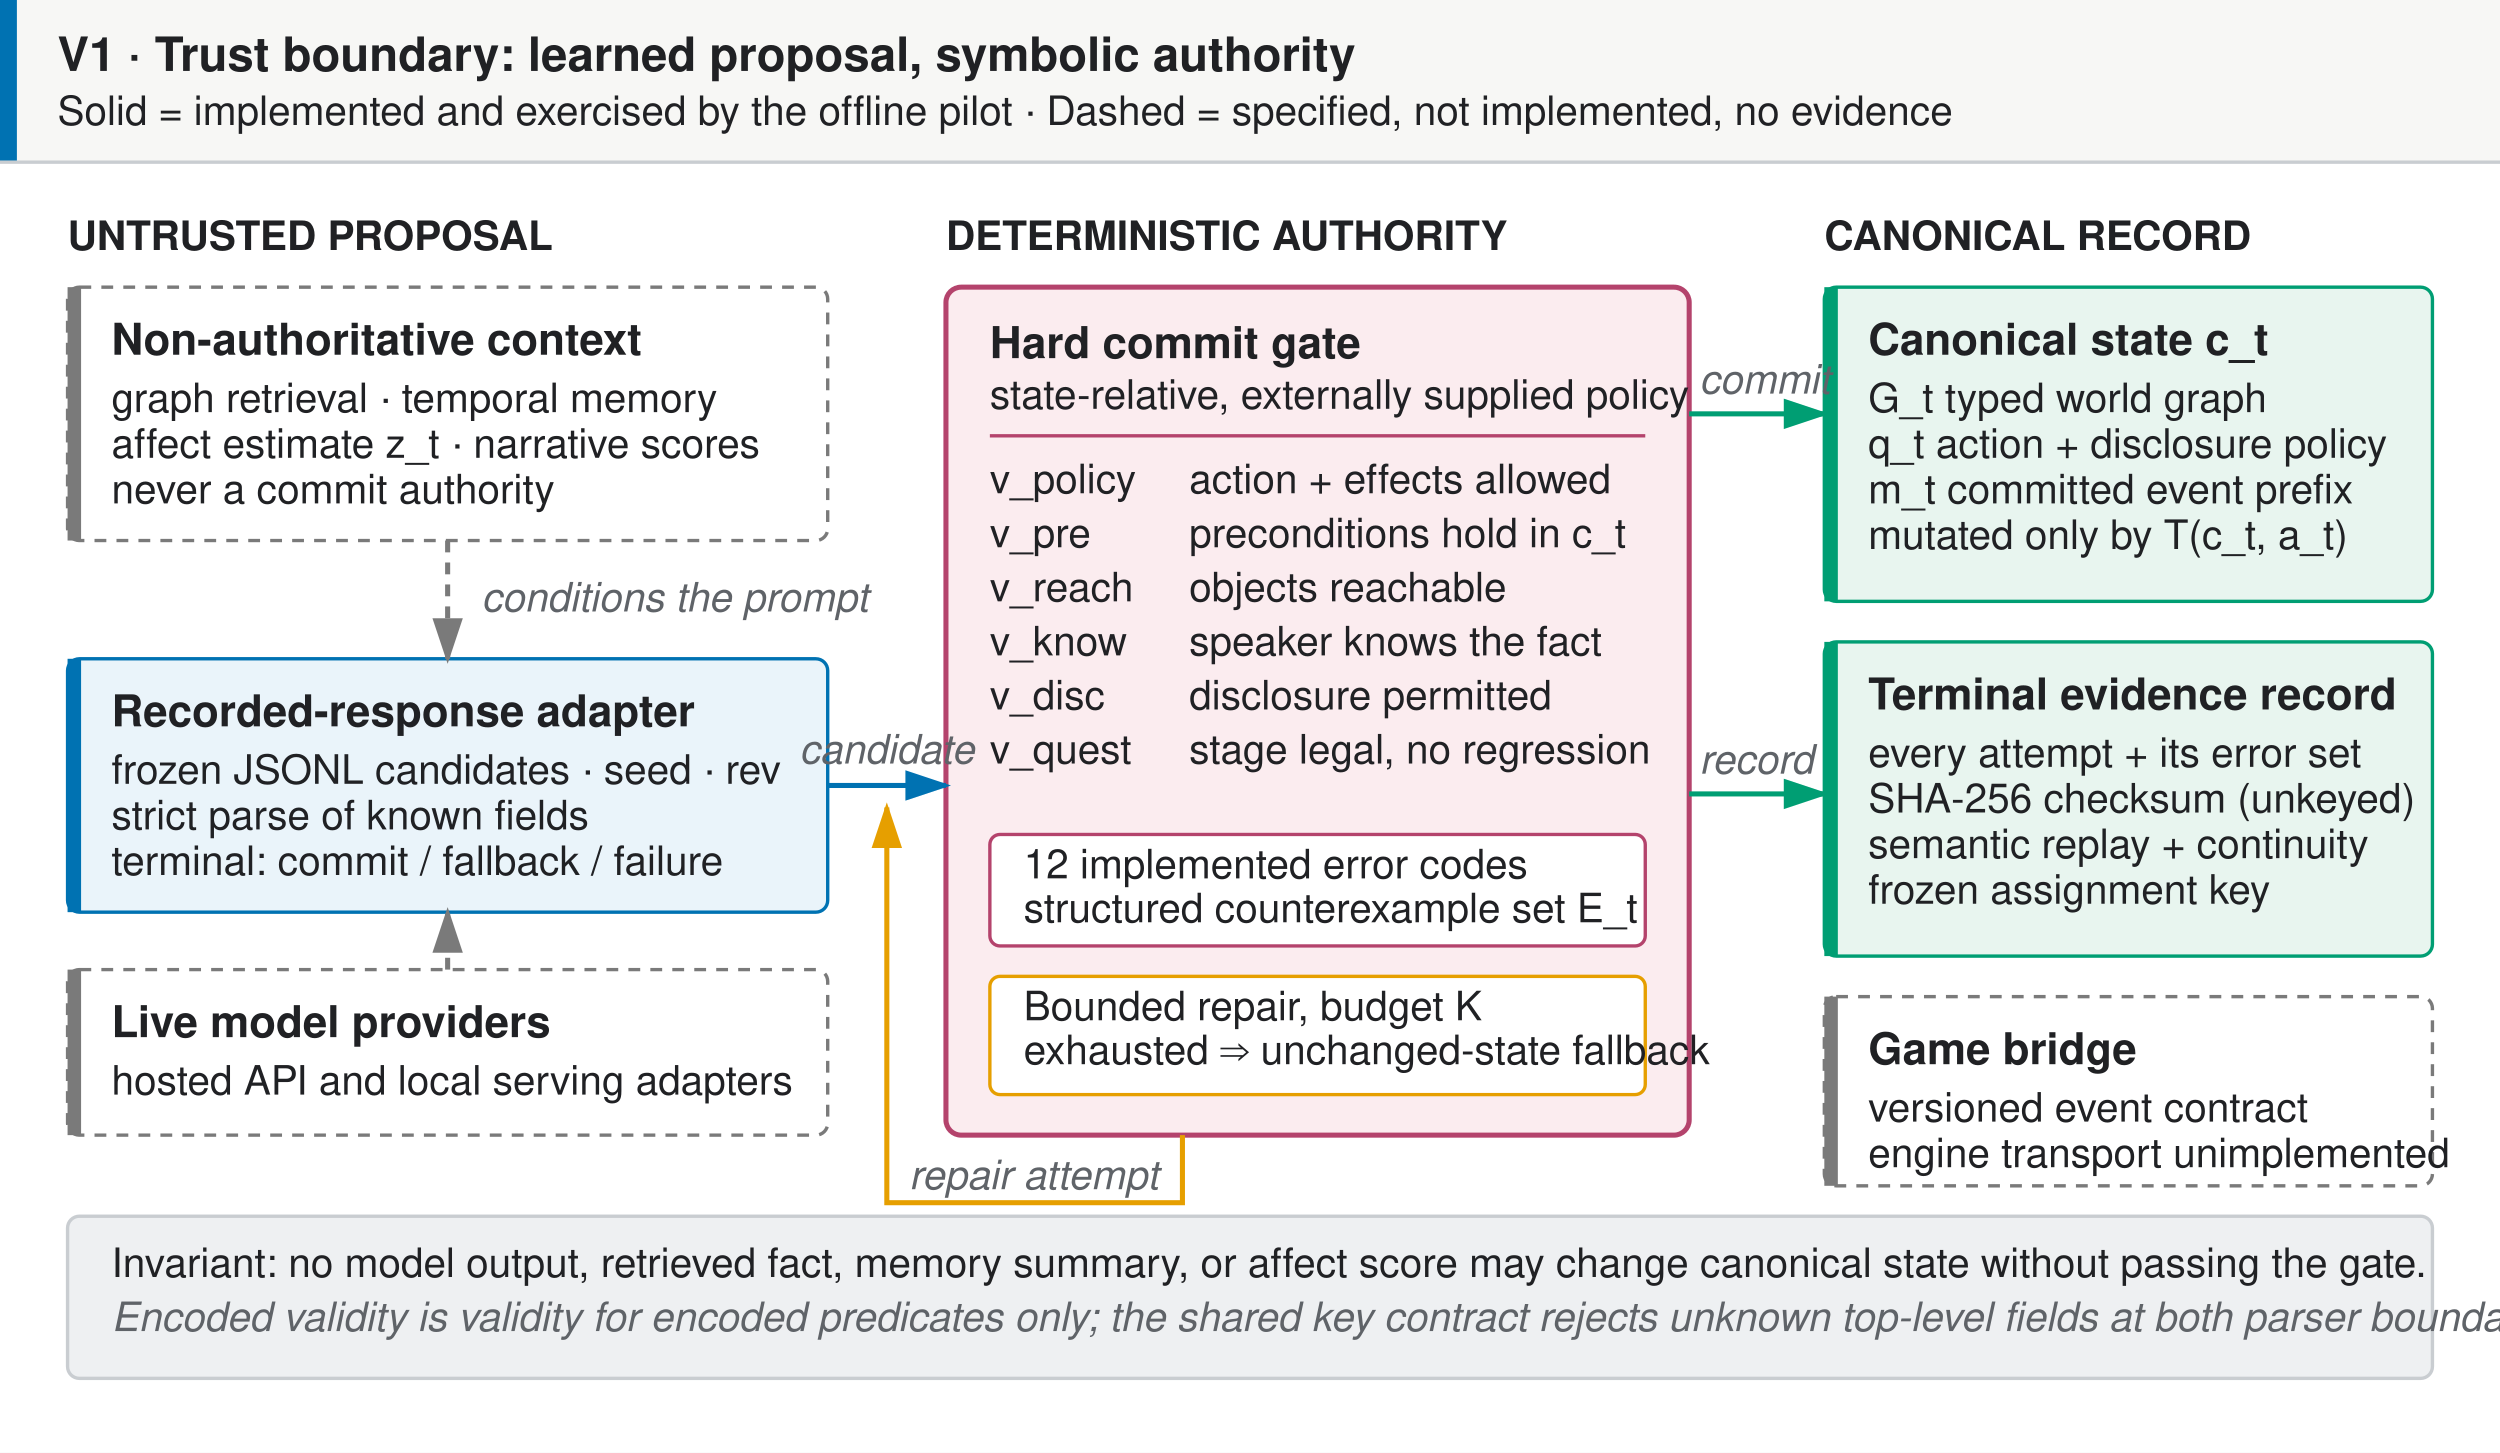
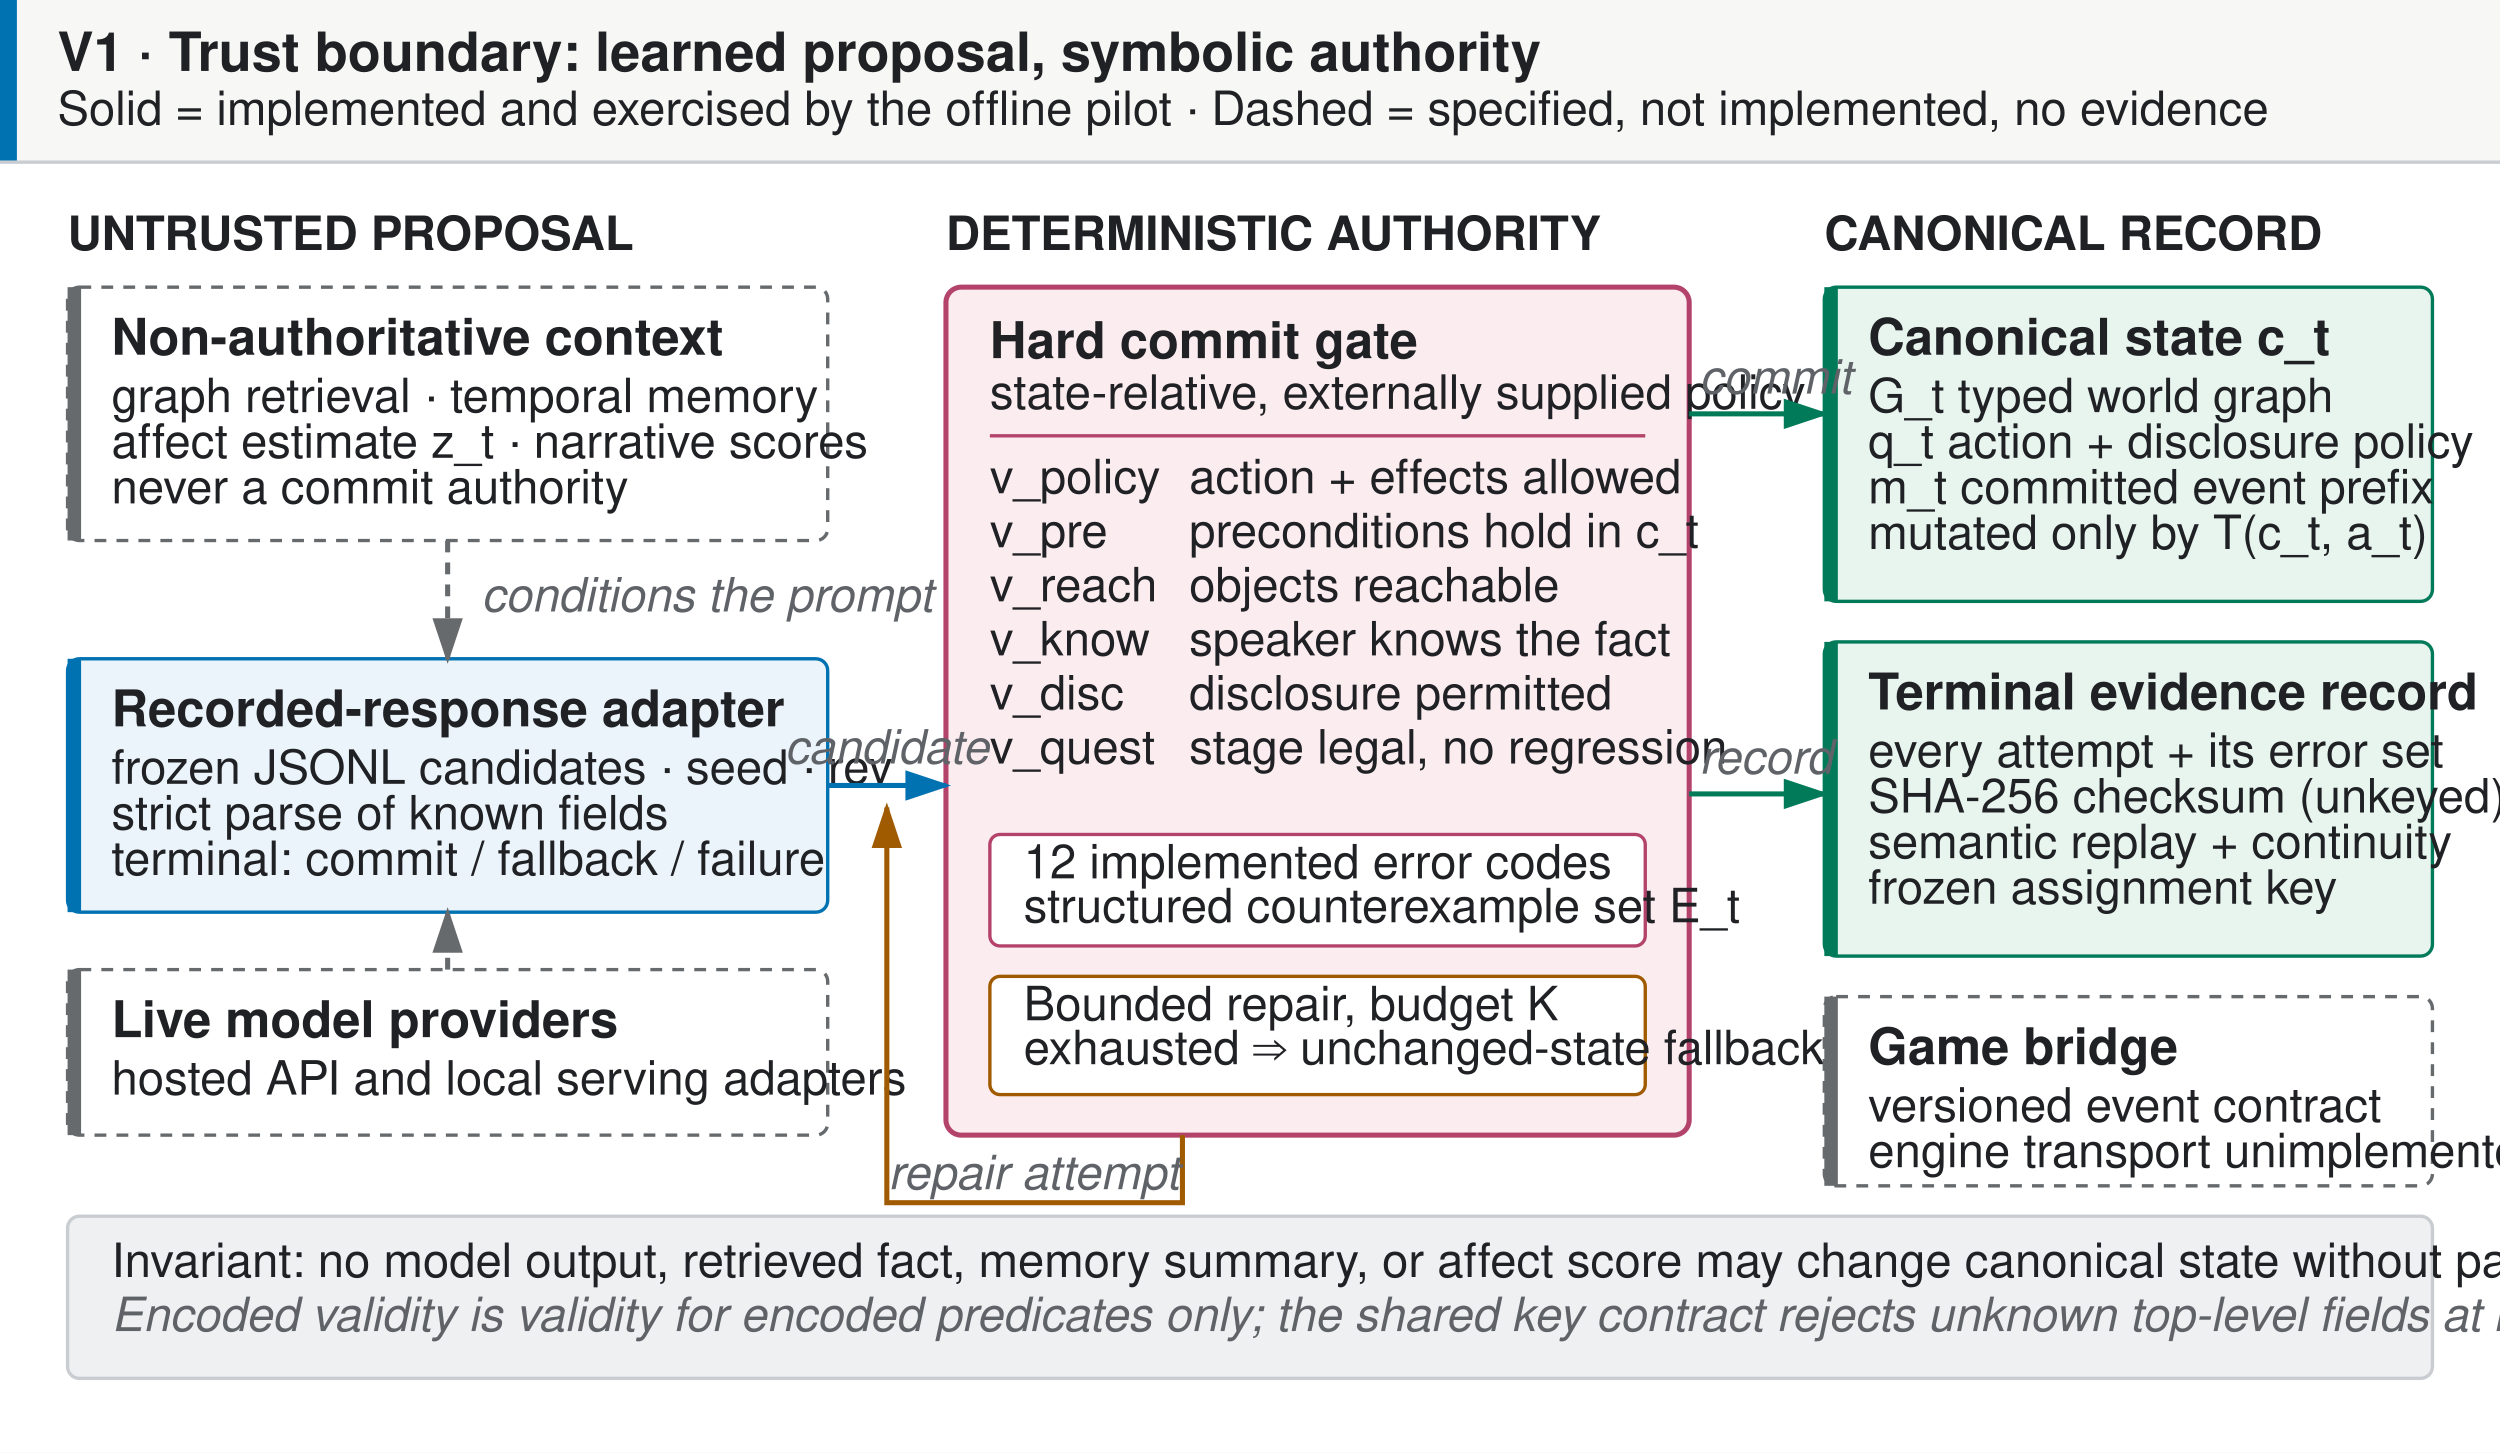
<svg xmlns="http://www.w3.org/2000/svg" width="1480" height="860" viewBox="0 0 1480 860" role="img" aria-labelledby="svg-title svg-desc">
  <defs>
    <marker id="arrow-blue" markerWidth="10" markerHeight="10" refX="8" refY="3" orient="auto" markerUnits="strokeWidth">
      <path d="M0,0 L0,6 L9,3 z" fill="#0072B2" />
    </marker>
    <marker id="arrow-orange" markerWidth="10" markerHeight="10" refX="8" refY="3" orient="auto" markerUnits="strokeWidth">
-       <path d="M0,0 L0,6 L9,3 z" fill="#E69F00" />
+       <path d="M0,0 L0,6 L9,3 z" fill="#A05A00" />
    </marker>
    <marker id="arrow-green" markerWidth="10" markerHeight="10" refX="8" refY="3" orient="auto" markerUnits="strokeWidth">
-       <path d="M0,0 L0,6 L9,3 z" fill="#009E73" />
+       <path d="M0,0 L0,6 L9,3 z" fill="#007A59" />
    </marker>
    <marker id="arrow-gray" markerWidth="10" markerHeight="10" refX="8" refY="3" orient="auto" markerUnits="strokeWidth">
-       <path d="M0,0 L0,6 L9,3 z" fill="#7A7A7A" />
+       <path d="M0,0 L0,6 L9,3 z" fill="#666A6D" />
    </marker>
    <style>
      text { font-family: Helvetica, Arial, sans-serif; fill: #202124; }
-       .section { font-size: 28px; font-weight: 700; }
-       .box-title { font-size: 26px; font-weight: 700; }
-       .body { font-size: 25px; font-weight: 400; }
-       .small { font-size: 24px; font-weight: 400; }
-       .note { font-size: 24px; font-style: italic; fill: #5F6368; }
-       .arrow-label { font-size: 24px; font-weight: 700; }
+       .section { font-size: 32px; font-weight: 700; }
+       .box-title { font-size: 30px; font-weight: 700; }
+       .body { font-size: 29px; font-weight: 400; }
+       .small { font-size: 28px; font-weight: 400; }
+       .note { font-size: 28px; font-style: italic; fill: #5F6368; }
+       .arrow-label { font-size: 28px; font-weight: 700; }
    </style>
  </defs>
  <rect x="0" y="0" width="1480" height="860" fill="#FFFFFF" />
  <rect x="0" y="0" width="1480" height="96" rx="0" fill="#F7F7F5" stroke="#C9CDD1" stroke-width="0" />
  <rect x="0" y="0" width="10" height="96" fill="#0072B2" />
  <text x="34" y="42" class="section" text-anchor="start">V1 · Trust boundary: learned proposal, symbolic authority</text>
  <text x="34" y="74" class="small" text-anchor="start" fill="#5F6368">Solid = implemented and exercised by the offline pilot   ·   Dashed = specified, not implemented, no evidence</text>
  <line class="connector" x1="0" y1="96" x2="1480" y2="96" stroke="#C9CDD1" stroke-width="2" fill="none" />
  <text x="40" y="148" class="arrow-label" text-anchor="start" fill="#5F6368">UNTRUSTED PROPOSAL</text>
  <text x="560" y="148" class="arrow-label" text-anchor="start" fill="#B4436C">DETERMINISTIC AUTHORITY</text>
  <text x="1080" y="148" class="arrow-label" text-anchor="start" fill="#5F6368">CANONICAL RECORD</text>
-   <rect x="40" y="170" width="450" height="150" rx="7" fill="#FFFFFF" stroke="#7A7A7A" stroke-width="2" stroke-dasharray="7 6" />
-   <rect x="40" y="170" width="8" height="150" fill="#7A7A7A" />
+   <rect x="40" y="170" width="450" height="150" rx="7" fill="#FFFFFF" stroke="#666A6D" stroke-width="2" stroke-dasharray="7 6" />
+   <rect x="40" y="170" width="8" height="150" fill="#666A6D" />
  <text x="66" y="210" class="box-title" text-anchor="start">Non-authoritative context</text>
  <text x="66" y="244" class="small" text-anchor="start">graph retrieval · temporal memory</text>
  <text x="66" y="271" class="small" text-anchor="start">affect estimate z_t · narrative scores</text>
  <text x="66" y="298" class="small" text-anchor="start">never a commit authority</text>
  <rect x="40" y="390" width="450" height="150" rx="7" fill="#EAF4FA" stroke="#0072B2" stroke-width="2" />
  <rect x="40" y="390" width="8" height="150" fill="#0072B2" />
  <text x="66" y="430" class="box-title" text-anchor="start">Recorded-response adapter</text>
  <text x="66" y="464" class="small" text-anchor="start">frozen JSONL candidates · seed · rev</text>
  <text x="66" y="491" class="small" text-anchor="start">strict parse of known fields</text>
  <text x="66" y="518" class="small" text-anchor="start">terminal: commit / fallback / failure</text>
-   <rect x="40" y="574" width="450" height="98" rx="7" fill="#FFFFFF" stroke="#7A7A7A" stroke-width="2" stroke-dasharray="7 6" />
-   <rect x="40" y="574" width="8" height="98" fill="#7A7A7A" />
+   <rect x="40" y="574" width="450" height="98" rx="7" fill="#FFFFFF" stroke="#666A6D" stroke-width="2" stroke-dasharray="7 6" />
+   <rect x="40" y="574" width="8" height="98" fill="#666A6D" />
  <text x="66" y="614" class="box-title" text-anchor="start">Live model providers</text>
  <text x="66" y="648" class="small" text-anchor="start">hosted API and local serving adapters</text>
  <rect x="560" y="170" width="440" height="502" rx="9" fill="#FBECEF" stroke="#B4436C" stroke-width="3" />
  <text x="586" y="212" class="box-title" text-anchor="start">Hard commit gate</text>
  <text x="586" y="242" class="small" text-anchor="start" fill="#5F6368">state-relative, externally supplied policy</text>
  <line class="connector" x1="586" y1="258" x2="974" y2="258" stroke="#B4436C" stroke-width="2" fill="none" />
  <text x="586" y="292" class="small" text-anchor="start">v_policy</text>
  <text x="704" y="292" class="small" text-anchor="start" fill="#5F6368">action + effects allowed</text>
  <text x="586" y="324" class="small" text-anchor="start">v_pre</text>
  <text x="704" y="324" class="small" text-anchor="start" fill="#5F6368">preconditions hold in c_t</text>
  <text x="586" y="356" class="small" text-anchor="start">v_reach</text>
  <text x="704" y="356" class="small" text-anchor="start" fill="#5F6368">objects reachable</text>
  <text x="586" y="388" class="small" text-anchor="start">v_know</text>
  <text x="704" y="388" class="small" text-anchor="start" fill="#5F6368">speaker knows the fact</text>
  <text x="586" y="420" class="small" text-anchor="start">v_disc</text>
  <text x="704" y="420" class="small" text-anchor="start" fill="#5F6368">disclosure permitted</text>
  <text x="586" y="452" class="small" text-anchor="start">v_quest</text>
  <text x="704" y="452" class="small" text-anchor="start" fill="#5F6368">stage legal, no regression</text>
  <rect x="586" y="494" width="388" height="66" rx="6" fill="#FFFFFF" stroke="#B4436C" stroke-width="2" />
  <text x="606" y="520" class="small" text-anchor="start">12 implemented error codes</text>
  <text x="606" y="546" class="small" text-anchor="start" fill="#5F6368">structured counterexample set E_t</text>
-   <rect x="586" y="578" width="388" height="70" rx="6" fill="#FFFFFF" stroke="#E69F00" stroke-width="2" />
+   <rect x="586" y="578" width="388" height="70" rx="6" fill="#FFFFFF" stroke="#A05A00" stroke-width="2" />
  <text x="606" y="604" class="small" text-anchor="start">Bounded repair, budget K</text>
  <text x="606" y="630" class="small" text-anchor="start" fill="#5F6368">exhausted ⇒ unchanged-state fallback</text>
-   <rect x="1080" y="170" width="360" height="186" rx="7" fill="#E8F5EF" stroke="#009E73" stroke-width="2" />
-   <rect x="1080" y="170" width="8" height="186" fill="#009E73" />
+   <rect x="1080" y="170" width="360" height="186" rx="7" fill="#E8F5EF" stroke="#007A59" stroke-width="2" />
+   <rect x="1080" y="170" width="8" height="186" fill="#007A59" />
  <text x="1106" y="210" class="box-title" text-anchor="start">Canonical state c_t</text>
  <text x="1106" y="244" class="small" text-anchor="start">G_t  typed world graph</text>
  <text x="1106" y="271" class="small" text-anchor="start">q_t  action + disclosure policy</text>
  <text x="1106" y="298" class="small" text-anchor="start">m_t  committed event prefix</text>
  <text x="1106" y="325" class="small" text-anchor="start">mutated only by T(c_t, a_t)</text>
-   <rect x="1080" y="380" width="360" height="186" rx="7" fill="#E8F5EF" stroke="#009E73" stroke-width="2" />
-   <rect x="1080" y="380" width="8" height="186" fill="#009E73" />
+   <rect x="1080" y="380" width="360" height="186" rx="7" fill="#E8F5EF" stroke="#007A59" stroke-width="2" />
+   <rect x="1080" y="380" width="8" height="186" fill="#007A59" />
  <text x="1106" y="420" class="box-title" text-anchor="start">Terminal evidence record</text>
  <text x="1106" y="454" class="small" text-anchor="start">every attempt + its error set</text>
  <text x="1106" y="481" class="small" text-anchor="start">SHA-256 checksum (unkeyed)</text>
  <text x="1106" y="508" class="small" text-anchor="start">semantic replay + continuity</text>
  <text x="1106" y="535" class="small" text-anchor="start">frozen assignment key</text>
-   <rect x="1080" y="590" width="360" height="112" rx="7" fill="#FFFFFF" stroke="#7A7A7A" stroke-width="2" stroke-dasharray="7 6" />
-   <rect x="1080" y="590" width="8" height="112" fill="#7A7A7A" />
+   <rect x="1080" y="590" width="360" height="112" rx="7" fill="#FFFFFF" stroke="#666A6D" stroke-width="2" stroke-dasharray="7 6" />
+   <rect x="1080" y="590" width="8" height="112" fill="#666A6D" />
  <text x="1106" y="630" class="box-title" text-anchor="start">Game bridge</text>
  <text x="1106" y="664" class="small" text-anchor="start">versioned event contract</text>
  <text x="1106" y="691" class="small" text-anchor="start">engine transport unimplemented</text>
-   <path class="connector" d="M265 320 V390" stroke="#7A7A7A" stroke-width="3" fill="none" marker-end="url(#arrow-gray)" stroke-dasharray="7 6" />
+   <path class="connector" d="M265 320 V390" stroke="#666A6D" stroke-width="3" fill="none" marker-end="url(#arrow-gray)" stroke-dasharray="7 6" />
  <text x="285" y="362" class="note" text-anchor="start">conditions the prompt</text>
-   <path class="connector" d="M265 574 V540" stroke="#7A7A7A" stroke-width="3" fill="none" marker-end="url(#arrow-gray)" stroke-dasharray="7 6" />
+   <path class="connector" d="M265 574 V540" stroke="#666A6D" stroke-width="3" fill="none" marker-end="url(#arrow-gray)" stroke-dasharray="7 6" />
  <path class="connector" d="M490 465 H560" stroke="#0072B2" stroke-width="3" fill="none" marker-end="url(#arrow-blue)" />
  <text x="525" y="452" class="note" text-anchor="middle">candidate</text>
-   <path class="connector" d="M1000 245 H1080" stroke="#009E73" stroke-width="3" fill="none" marker-end="url(#arrow-green)" />
-   <text x="1006" y="233" class="note" text-anchor="start" fill="#009E73">commit</text>
-   <path class="connector" d="M1000 470 H1080" stroke="#009E73" stroke-width="3" fill="none" marker-end="url(#arrow-green)" />
-   <text x="1006" y="458" class="note" text-anchor="start" fill="#009E73">record</text>
-   <path class="connector" d="M700 672 V712 H525 V478" stroke="#E69F00" stroke-width="3" fill="none" marker-end="url(#arrow-orange)" />
-   <text x="612" y="704" class="note" text-anchor="middle" fill="#E69F00">repair attempt</text>
+   <path class="connector" d="M1000 245 H1080" stroke="#007A59" stroke-width="3" fill="none" marker-end="url(#arrow-green)" />
+   <text x="1006" y="233" class="note" text-anchor="start" fill="#007A59">commit</text>
+   <path class="connector" d="M1000 470 H1080" stroke="#007A59" stroke-width="3" fill="none" marker-end="url(#arrow-green)" />
+   <text x="1006" y="458" class="note" text-anchor="start" fill="#007A59">record</text>
+   <path class="connector" d="M700 672 V712 H525 V478" stroke="#A05A00" stroke-width="3" fill="none" marker-end="url(#arrow-orange)" />
+   <text x="612" y="704" class="note" text-anchor="middle" fill="#A05A00">repair attempt</text>
  <rect x="40" y="720" width="1400" height="96" rx="7" fill="#EEF0F2" stroke="#C9CDD1" stroke-width="2" />
  <text x="66" y="756" class="small" text-anchor="start">Invariant: no model output, retrieved fact, memory summary, or affect score may change canonical state without passing the gate.</text>
  <text x="66" y="788" class="note" text-anchor="start">Encoded validity is validity for encoded predicates only; the shared key contract rejects unknown top-level fields at both parser boundaries.</text>
</svg>
